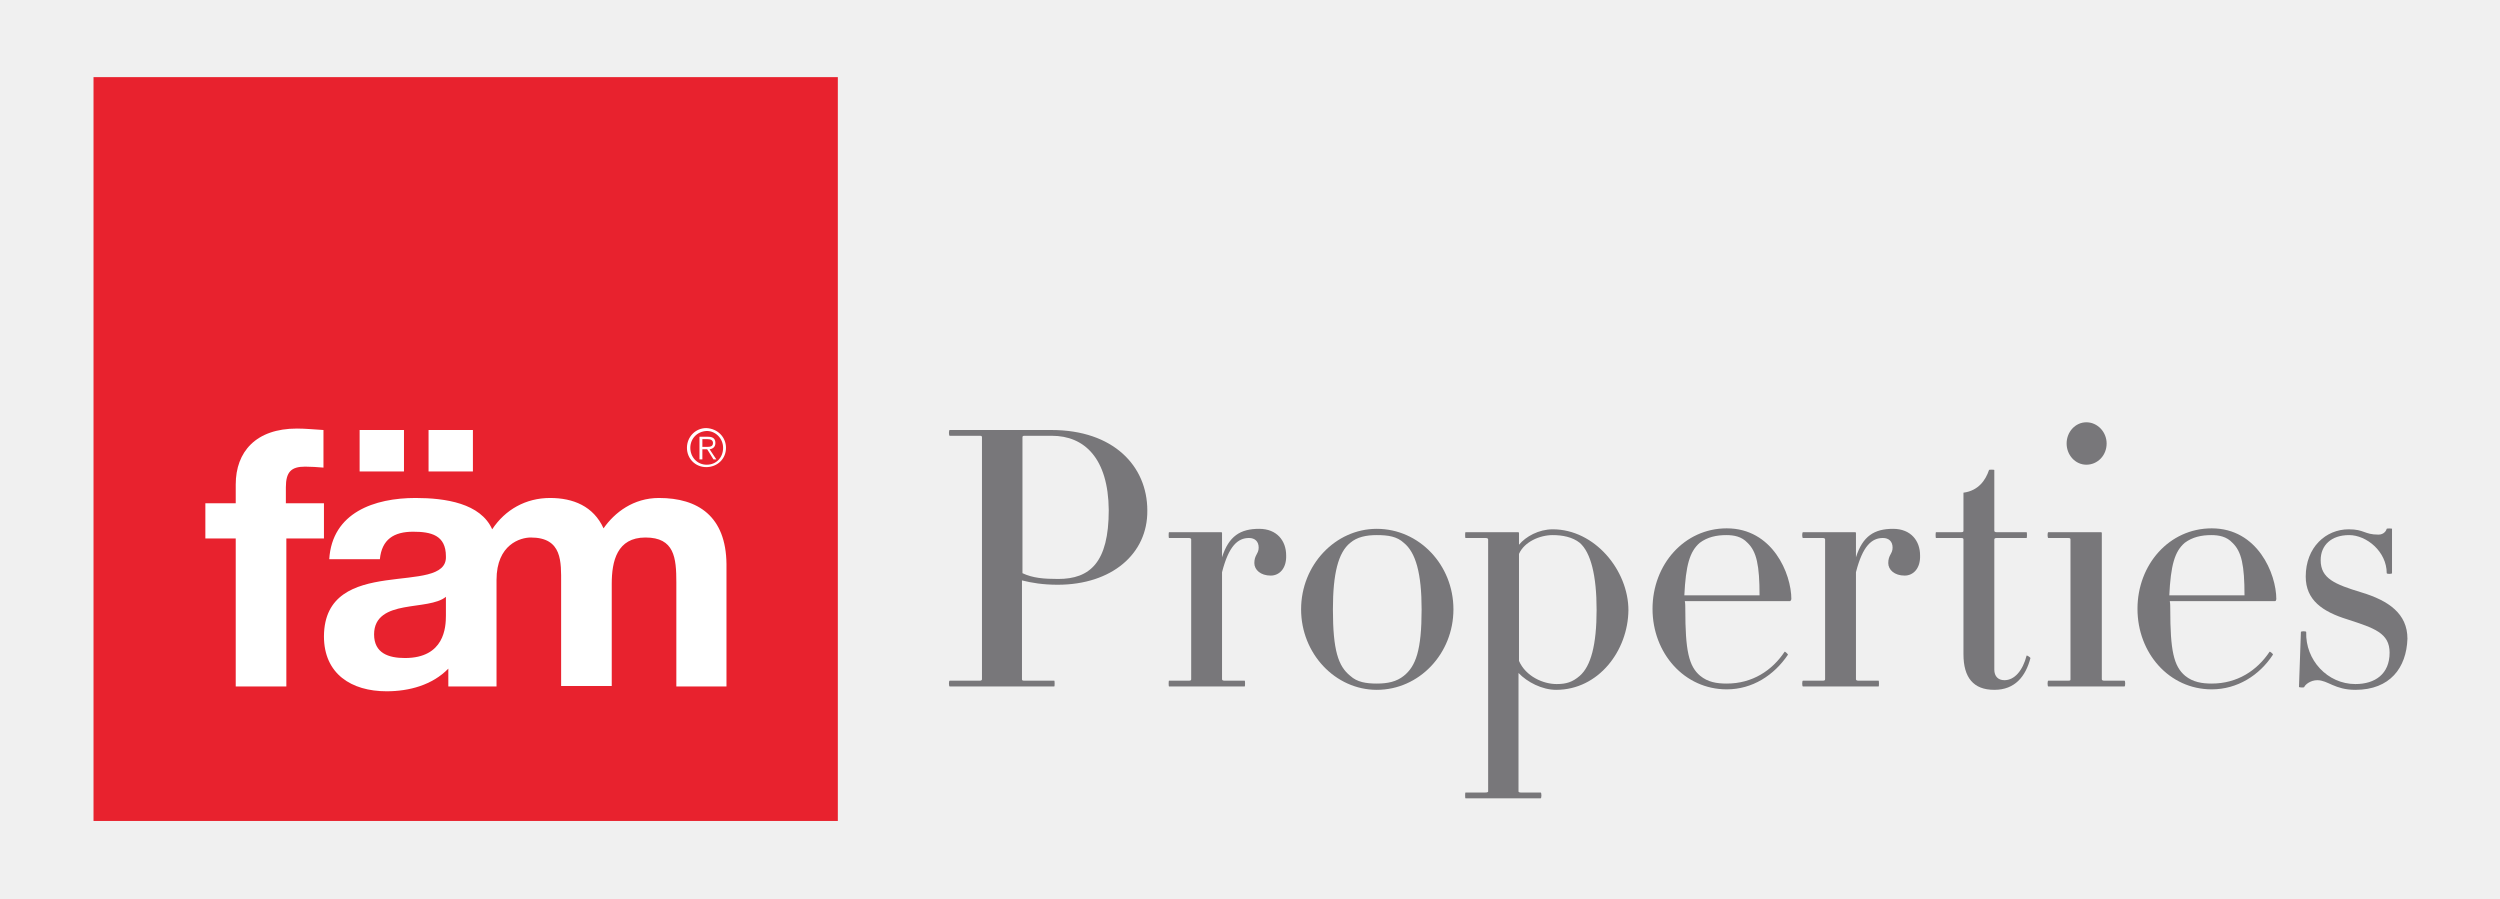
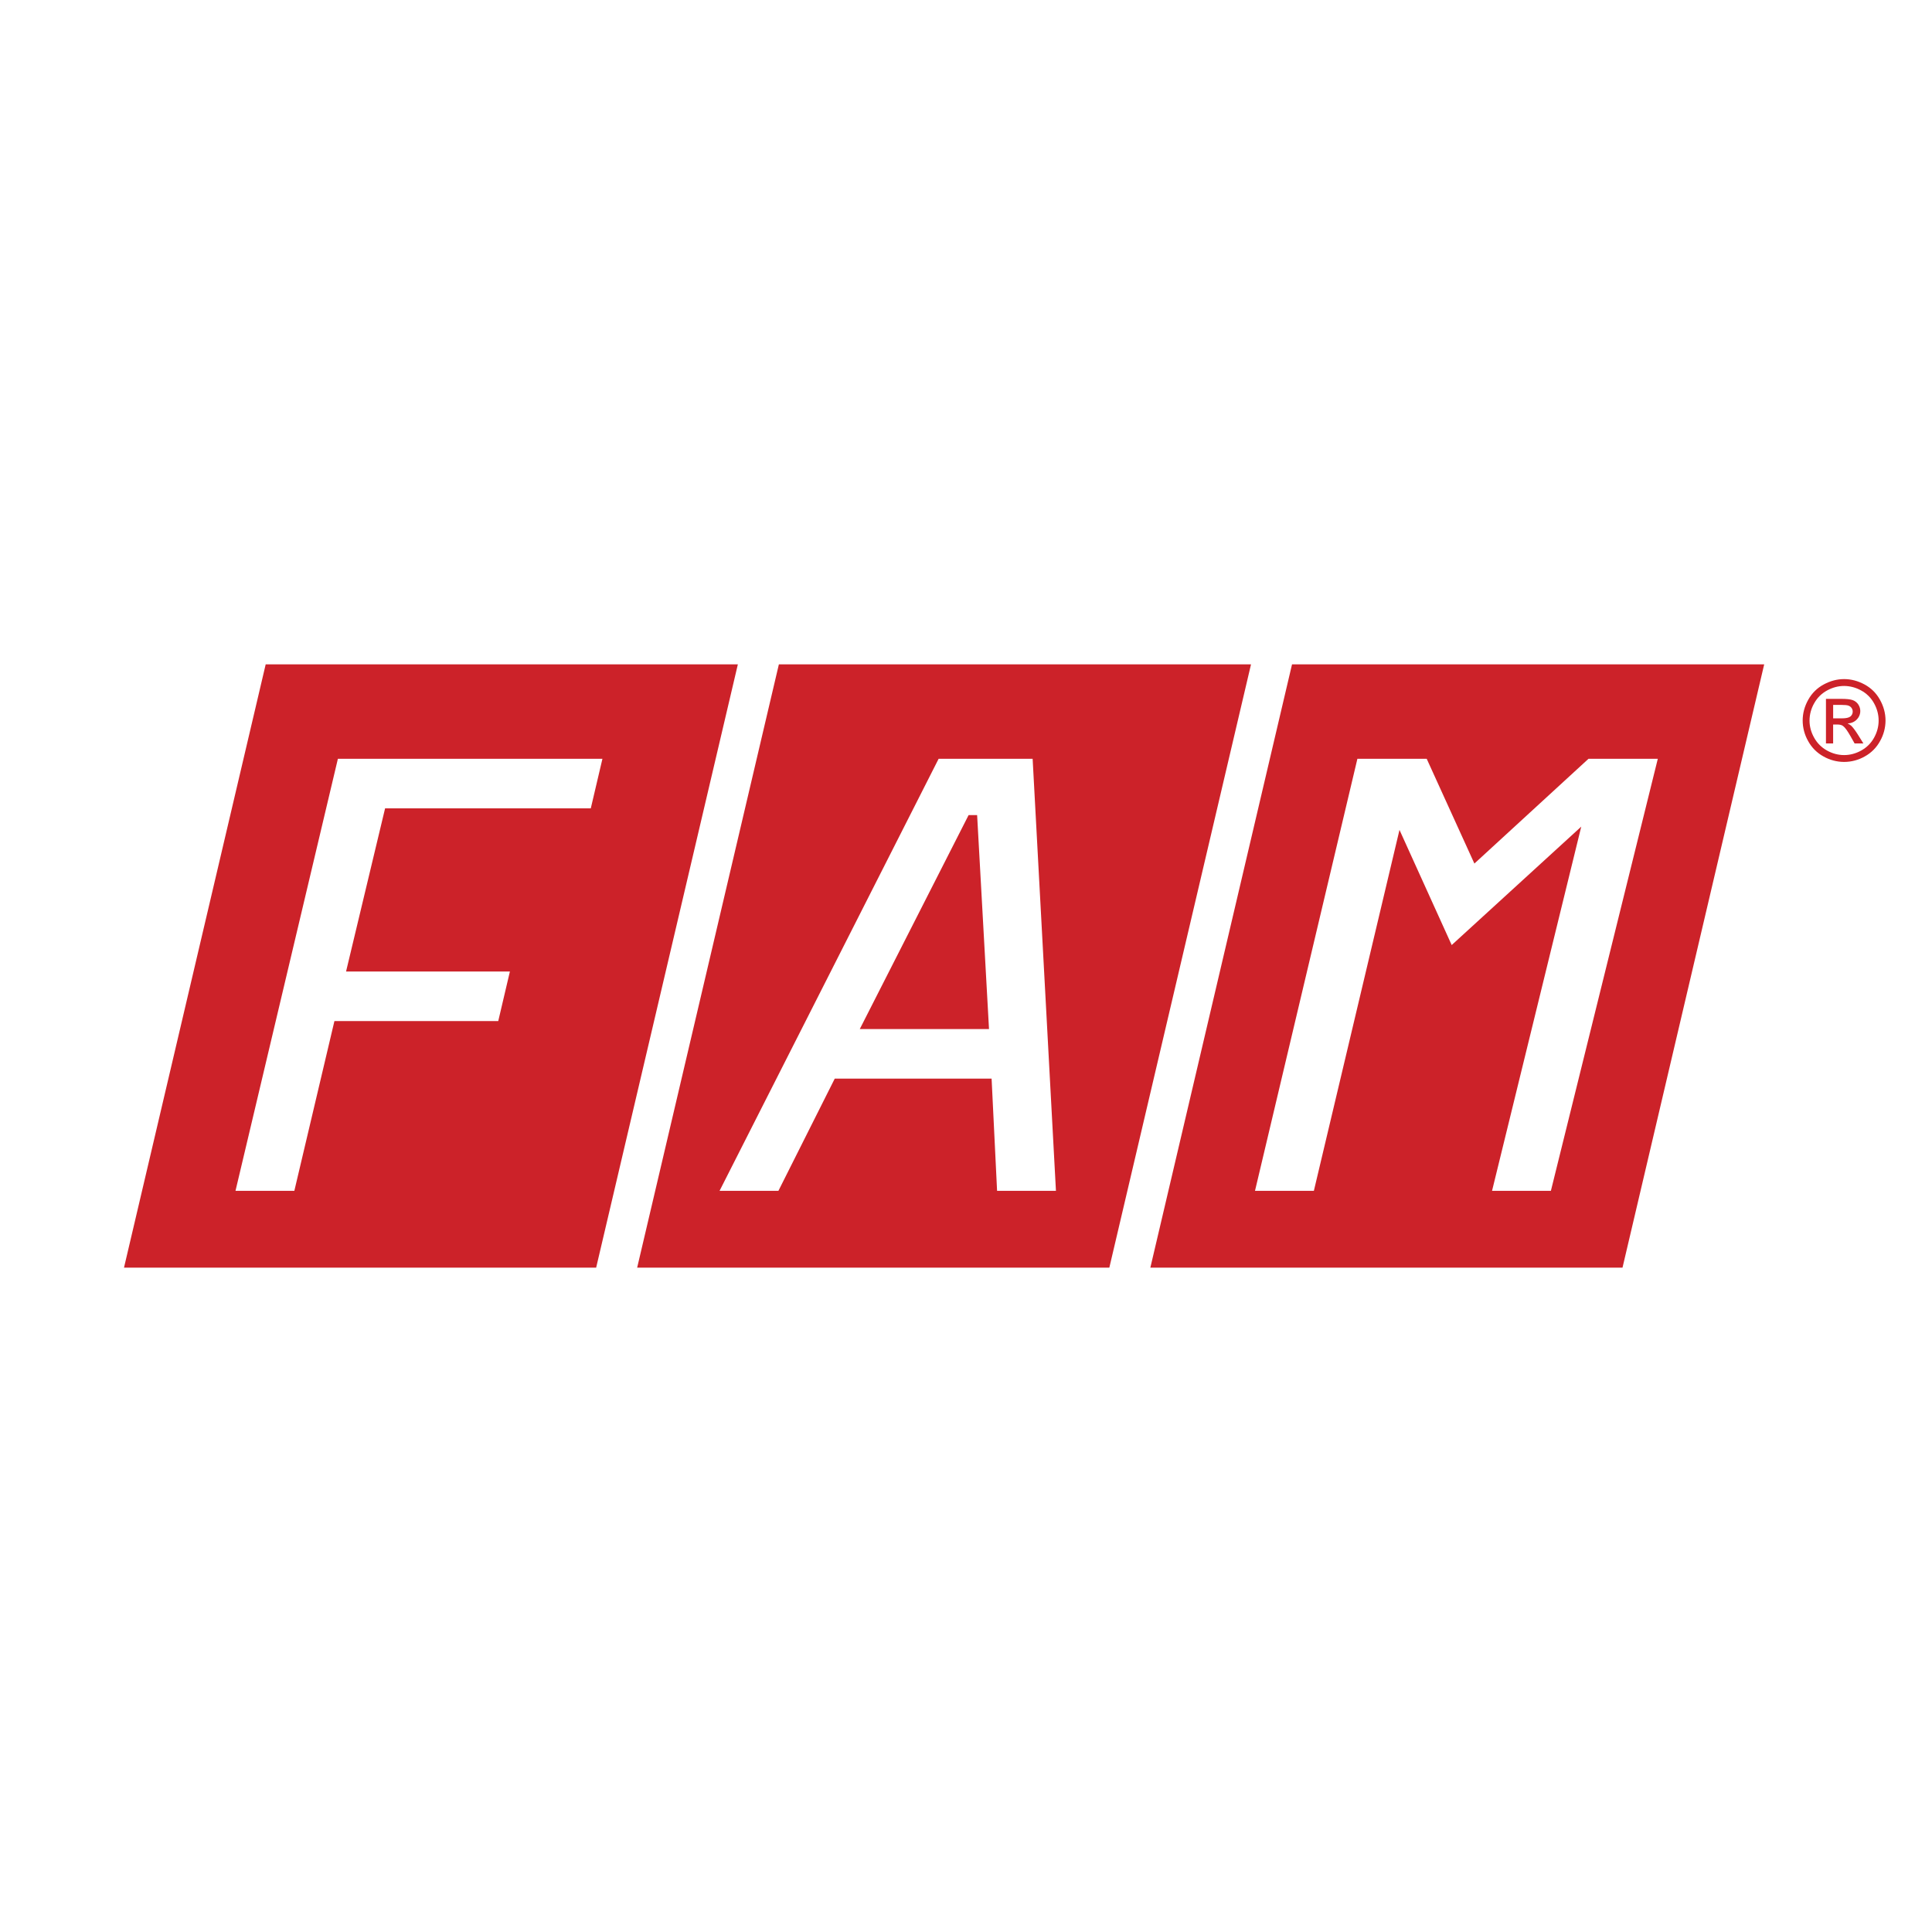
- <svg xmlns="http://www.w3.org/2000/svg" version="1.1" id="Layer_1" x="0px" y="0px" viewBox="0 0 518.6 186.3" style="enable-background:new 0 0 518.6 186.3;" xml:space="preserve">
-   <style type="text/css">
- 	.st0{fill:#E8222E;}
- 	.st1{fill:#FFFFFF;}
- 	.st2{fill:#78777A;}
- </style>
-   <g>
-     <g>
-       <rect x="19.4" y="16" class="st0" width="154.4" height="154.3" />
-       <rect x="88.9" y="89.2" class="st1" width="9.2" height="8.6" />
-       <rect x="74.6" y="89.2" class="st1" width="9.2" height="8.6" />
-       <path class="st1" d="M67.1,104.4h-7.8v-3.3c0-3.2,1.1-4.3,4-4.3c1.2,0,2.6,0.1,3.8,0.2v-7.8c-1.8-0.1-3.7-0.3-5.5-0.3    c-8.5,0-12.7,4.8-12.7,11.6v3.9h-6.3v7.3h6.3v30.7h10.5v-30.7h7.8V104.4z" />
-       <path class="st1" d="M92.5,127.7c0,2.4-0.3,8.8-8.5,8.8c-3.4,0-6.4-1-6.4-4.9c0-3.8,3-5,6.2-5.6c3.2-0.6,6.9-0.7,8.7-2.2V127.7z     M136.7,103.3c-5.3,0-9.2,3-11.5,6.3c-2.1-4.6-6.3-6.3-11.1-6.3c-5,0-9.3,2.4-12,6.5h0c-2.4-5.4-9.7-6.5-15.9-6.5    c-8.5,0-17.3,3-17.9,12.7h10.5c0.4-4.1,2.9-5.7,6.9-5.7c3.7,0,6.8,0.7,6.8,5.1c0.4,8.5-25.2-0.7-25.3,16.6c0,7.8,5.7,11.4,13,11.4    c4.7,0,9.5-1.3,12.8-4.7v3.7h10v-22.1c0-7.4,5-8.8,7.1-8.8c6.6,0,6.3,5.1,6.3,9.5v21.3h10.5v-21.2c0-4.7,1.1-9.6,7-9.6    c6,0,6.4,4.2,6.4,9.3v21.6h10.4V117C150.6,107.1,144.8,103.3,136.7,103.3" />
-       <path class="st1" d="M146.5,92.7c0.7,0,1.4,0,1.4-0.8c0-0.6-0.5-0.8-1.1-0.8h-1.1v1.6H146.5z M145.7,95.3h-0.6v-4.7h1.8    c1.1,0,1.5,0.5,1.5,1.3c0,0.8-0.5,1.2-1.2,1.3l1.4,2.1H148l-1.3-2.1h-1V95.3z M143.2,92.9c0,1.9,1.4,3.5,3.4,3.5    c2,0,3.4-1.5,3.4-3.5c0-1.9-1.5-3.5-3.4-3.5C144.6,89.5,143.2,91,143.2,92.9 M150.6,92.9c0,2.3-1.8,4-4.1,4c-2.3,0-4-1.8-4-4    c0-2.3,1.8-4.1,4-4.1C148.9,88.9,150.6,90.7,150.6,92.9" />
-       <path class="st2" d="M218.2,90.4h-5.7c-0.3,0-0.4,0.1-0.4,0.3v28.2c2.1,1,4.4,1.2,7.4,1.2c6.6,0,10.5-3.4,10.5-14.3    C229.9,95,224.9,90.4,218.2,90.4 M219.4,121.3c-3.1,0-5.4-0.4-7.4-0.9v20.5c0,0.2,0.1,0.3,0.4,0.3h6.3c0.1,0,0.1,1.2,0,1.2h-21.7    c-0.2,0-0.2-1.2,0-1.2h6.3c0.2,0,0.4-0.1,0.4-0.3V90.7c0-0.2-0.1-0.3-0.4-0.3h-6.3c-0.2,0-0.2-1.2,0-1.2h21.1    c12.9,0,19.9,7.5,19.9,16.7C238.1,114.9,230.6,121.3,219.4,121.3" />
-       <path class="st2" d="M263.6,119.4c-2.1,0-3.4-1.2-3.4-2.6c0-1.7,0.9-1.9,0.9-3.2c0-1.3-0.8-2-2-2c-2.3,0-4.2,1.6-5.6,7.1v22.2    c0,0.2,0.2,0.3,0.5,0.3h4.2c0.1,0,0.1,1.2,0,1.2h-15.7c-0.1,0-0.1-1.2,0-1.2h4.1c0.4,0,0.5-0.1,0.5-0.3v-29c0-0.2-0.2-0.3-0.5-0.3    h-4.1c-0.1,0-0.1-1.2,0-1.2h10.8c0.2,0,0.2,0.1,0.2,0.2v5c1.4-4.4,3.8-5.9,7.7-5.9c3.7,0,5.6,2.5,5.6,5.5    C266.9,117.9,265.4,119.4,263.6,119.4" />
-       <path class="st2" d="M291.2,112.6c-1.4-1.3-3.2-1.6-5.6-1.6c-2.2,0-4.1,0.4-5.5,1.6c-2.5,2-3.6,6.4-3.6,13.8    c0,8.5,1.1,11.8,3.6,13.8c1.4,1.3,3.3,1.6,5.5,1.6c2.3,0,4.1-0.4,5.6-1.6c2.5-2,3.7-5.3,3.7-13.8    C294.9,119,293.7,114.6,291.2,112.6 M285.6,143.1c-8.6,0-15.7-7.5-15.7-16.7c0-9.2,7.1-16.7,15.7-16.7c8.8,0,15.9,7.5,15.9,16.7    C301.5,135.6,294.4,143.1,285.6,143.1" />
-       <path class="st2" d="M327.7,112.6c-1.5-1.2-3.6-1.6-5.6-1.6c-2.7,0-5.9,1.4-7,3.9v22.2c1.4,3.2,5,4.8,7.8,4.8c2,0,3.3-0.4,4.8-1.7    c2.3-2,3.5-6.4,3.5-13.7C331.2,119.4,330,114.6,327.7,112.6 M322.8,143.1c-2.9,0-6-1.6-7.8-3.5v24.6c0,0.1,0.2,0.2,0.5,0.2h4.1    c0.2,0,0.2,1.2,0,1.2H304c-0.1,0-0.1-1.2,0-1.2h4.1c0.4,0,0.6-0.1,0.6-0.2v-52.3c0-0.2-0.2-0.3-0.6-0.3H304c-0.1,0-0.1-1.2,0-1.2    h10.9c0.2,0,0.2,0.1,0.2,0.2v2.4c1.4-1.7,4.1-3.2,7-3.2c8.7,0,15.7,8.5,15.7,16.8C337.7,135,331.6,143.1,322.8,143.1" />
-       <path class="st2" d="M362.5,112.6c-1.2-1.3-2.8-1.6-4.4-1.6c-2,0-3.9,0.4-5.5,1.6c-2.1,1.8-2.9,4.7-3.2,10.9h15.6    C365,117.3,364.4,114.4,362.5,112.6 M371.3,124.7h-21.8c0.1,0.5,0.1,1.1,0.1,1.7c0,8.5,0.7,11.8,3.1,13.8c1.6,1.3,3.4,1.6,5.5,1.6    c5.3,0,9.4-2.7,12-6.6c0.1-0.1,0.7,0.5,0.7,0.6c-2.9,4.3-7.4,7.2-12.7,7.2c-8.8,0-15.4-7.5-15.4-16.7c0-9.2,6.6-16.7,15.4-16.7    c9.5,0,13.4,9.4,13.4,14.7C371.5,124.6,371.4,124.7,371.3,124.7" />
-       <path class="st2" d="M395.1,119.4c-2.1,0-3.4-1.2-3.4-2.6c0-1.7,0.9-1.9,0.9-3.2c0-1.3-0.8-2-2-2c-2.3,0-4.2,1.6-5.6,7.1v22.2    c0,0.2,0.2,0.3,0.5,0.3h4.2c0.1,0,0.1,1.2,0,1.2h-15.7c-0.2,0-0.2-1.2,0-1.2h4.1c0.4,0,0.5-0.1,0.5-0.3v-29c0-0.2-0.2-0.3-0.5-0.3    h-4.1c-0.2,0-0.2-1.2,0-1.2h10.8c0.2,0,0.2,0.1,0.2,0.2v5c1.4-4.4,3.8-5.9,7.7-5.9c3.7,0,5.6,2.5,5.6,5.5    C398.4,117.9,396.9,119.4,395.1,119.4" />
-       <path class="st2" d="M413.7,143.1c-4.3,0-6.4-2.5-6.4-7.4v-23.8c0-0.2-0.1-0.3-0.5-0.3h-5.2c-0.1,0-0.1-1.2,0-1.2h5.2    c0.4,0,0.5-0.1,0.5-0.3v-7.9c3.1-0.4,4.6-2.6,5.3-4.7c0-0.1,1.1-0.1,1.1,0v12.6c0,0.2,0.2,0.3,0.5,0.3h6.2c0.1,0,0.1,1.2,0,1.2    h-6.2c-0.3,0-0.5,0.1-0.5,0.3v27c0,1.4,0.8,2.2,2.1,2.2c2.1,0,3.8-2,4.6-5.1c0.1-0.1,0.8,0.4,0.8,0.5    C420.2,140.3,418,143.1,413.7,143.1" />
-       <path class="st2" d="M432.8,96.4c-2.3,0-4.1-2-4.1-4.4c0-2.4,1.8-4.4,4.1-4.4c2.3,0,4.2,2,4.2,4.4C437,94.5,435.1,96.4,432.8,96.4     M424.9,142.4c-0.2,0-0.2-1.2,0-1.2h4.1c0.5,0,0.5-0.1,0.5-0.3v-29c0-0.2-0.1-0.3-0.5-0.3h-4.1c-0.2,0-0.2-1.2,0-1.2h10.9    c0.2,0,0.2,0.1,0.2,0.2v30.3c0,0.2,0.2,0.3,0.5,0.3h4.2c0.2,0,0.2,1.2,0,1.2H424.9z" />
-       <path class="st2" d="M463.1,112.6c-1.2-1.3-2.8-1.6-4.4-1.6c-2,0-3.9,0.4-5.5,1.6c-2.1,1.8-2.9,4.7-3.2,10.9h15.6    C465.6,117.3,465,114.4,463.1,112.6 M471.9,124.7h-21.8c0.1,0.5,0.1,1.1,0.1,1.7c0,8.5,0.7,11.8,3.1,13.8c1.6,1.3,3.5,1.6,5.5,1.6    c5.3,0,9.4-2.7,12-6.6c0.1-0.1,0.8,0.5,0.7,0.6c-2.8,4.3-7.4,7.2-12.7,7.2c-8.8,0-15.4-7.5-15.4-16.7c0-9.2,6.6-16.7,15.4-16.7    c9.5,0,13.4,9.4,13.4,14.7C472.1,124.6,472.1,124.7,471.9,124.7" />
-       <path class="st2" d="M488.6,143.1c-4.3,0-5.7-2-7.9-2c-1.4,0-2.5,0.9-2.7,1.4c0,0.2-1.1,0.1-1.1,0l0.4-11.4c0-0.2,1.1-0.2,1.1,0    c-0.2,5.8,4.4,10.8,10.2,10.8c4.1,0,7.1-2.1,7.1-6.5c0-4.1-3.2-5.1-8.7-6.9c-5.2-1.6-8.7-4-8.7-8.9c0-6.1,4.2-9.8,8.9-9.8    c3.3,0,3.2,1.1,6.2,1.1c1.1,0,1.6-0.8,1.7-1.2c0-0.1,1.1-0.1,1.1,0v9.2c0,0.2-1.1,0.2-1.1,0c0-4.5-4.2-7.9-7.8-7.9    c-3.7,0-5.9,2.1-5.9,5.2c0,3.8,2.9,5,8.5,6.7c5.6,1.7,9.5,4.4,9.5,9.6C499.2,138.5,495.8,143.1,488.6,143.1" />
-     </g>
-   </g>
+ <svg xmlns="http://www.w3.org/2000/svg" width="2500" height="2500" viewBox="0 0 192.756 192.756">
+   <path fill-rule="evenodd" clip-rule="evenodd" fill="#fff" d="M0 0h192.756v192.756H0V0z" />
+   <path fill-rule="evenodd" clip-rule="evenodd" fill="#cc2229" d="M26.508 66.282h47.108l-14.138 60.193H12.371l14.137-60.193z" />
+   <path fill-rule="evenodd" clip-rule="evenodd" fill="#fff" d="M23.495 118.812h5.871l3.999-16.938H49.71l1.162-4.944H34.526l3.895-16.283h20.523l1.161-4.944H33.712l-10.217 43.109z" />
+   <path fill-rule="evenodd" clip-rule="evenodd" fill="#cc2229" d="M77.708 66.282h47.106l-14.136 60.193H63.569l14.139-60.193zM128.906 66.282h47.108l-14.137 60.193H114.77l14.136-60.193z" />
+   <path d="M96.637 81.324l-10.858 21.348h12.895l-1.186-21.348h-.851zm-24.848 37.488l21.859-43.109h9.378l2.326 43.109h-5.873l-.547-11.196h-15.65l-5.621 11.196h-5.872zM125.211 118.812l10.217-43.109h6.914l4.758 10.454 11.386-10.454h6.914l-10.668 43.109h-5.871l8.901-36.34-12.926 11.816-5.209-11.489-8.543 36.013h-5.873z" fill-rule="evenodd" clip-rule="evenodd" fill="#fff" />
+   <path d="M183.988 67.753c.693 0 1.371.178 2.033.533.66.357 1.176.866 1.543 1.529.369.662.555 1.354.555 2.073a4.17 4.17 0 0 1-.547 2.053 3.827 3.827 0 0 1-1.527 1.531 4.166 4.166 0 0 1-2.057.546 4.18 4.18 0 0 1-2.057-.546 3.843 3.843 0 0 1-1.531-1.531 4.164 4.164 0 0 1-.547-2.053c0-.72.186-1.412.555-2.073a3.813 3.813 0 0 1 1.549-1.529c.66-.354 1.338-.533 2.031-.533zm0 .685c-.58 0-1.146.149-1.695.447s-.98.724-1.289 1.275a3.48 3.48 0 0 0-.467 1.729c0 .594.154 1.165.459 1.71s.73.972 1.277 1.277c.549.305 1.119.458 1.715.458s1.166-.153 1.715-.458c.547-.305.973-.731 1.275-1.277s.453-1.116.453-1.71c0-.6-.152-1.176-.461-1.729a3.183 3.183 0 0 0-1.289-1.275 3.527 3.527 0 0 0-1.693-.447zm-1.812 5.734v-4.446h1.527c.523 0 .9.04 1.135.122.232.082.418.226.559.43a1.182 1.182 0 0 1-.141 1.502c-.23.241-.539.376-.924.406.158.065.285.144.379.235.18.176.396.47.658.882l.541.87h-.877l-.395-.701c-.311-.55-.559-.896-.75-1.034-.129-.103-.322-.153-.574-.153h-.422v1.888h-.716v-.001zm.717-2.502h.871c.416 0 .699-.063.852-.187a.61.61 0 0 0 .229-.493.614.614 0 0 0-.111-.354.647.647 0 0 0-.303-.232c-.131-.052-.369-.076-.721-.076h-.816v1.342h-.001z" fill="#cc2229" />
</svg>
